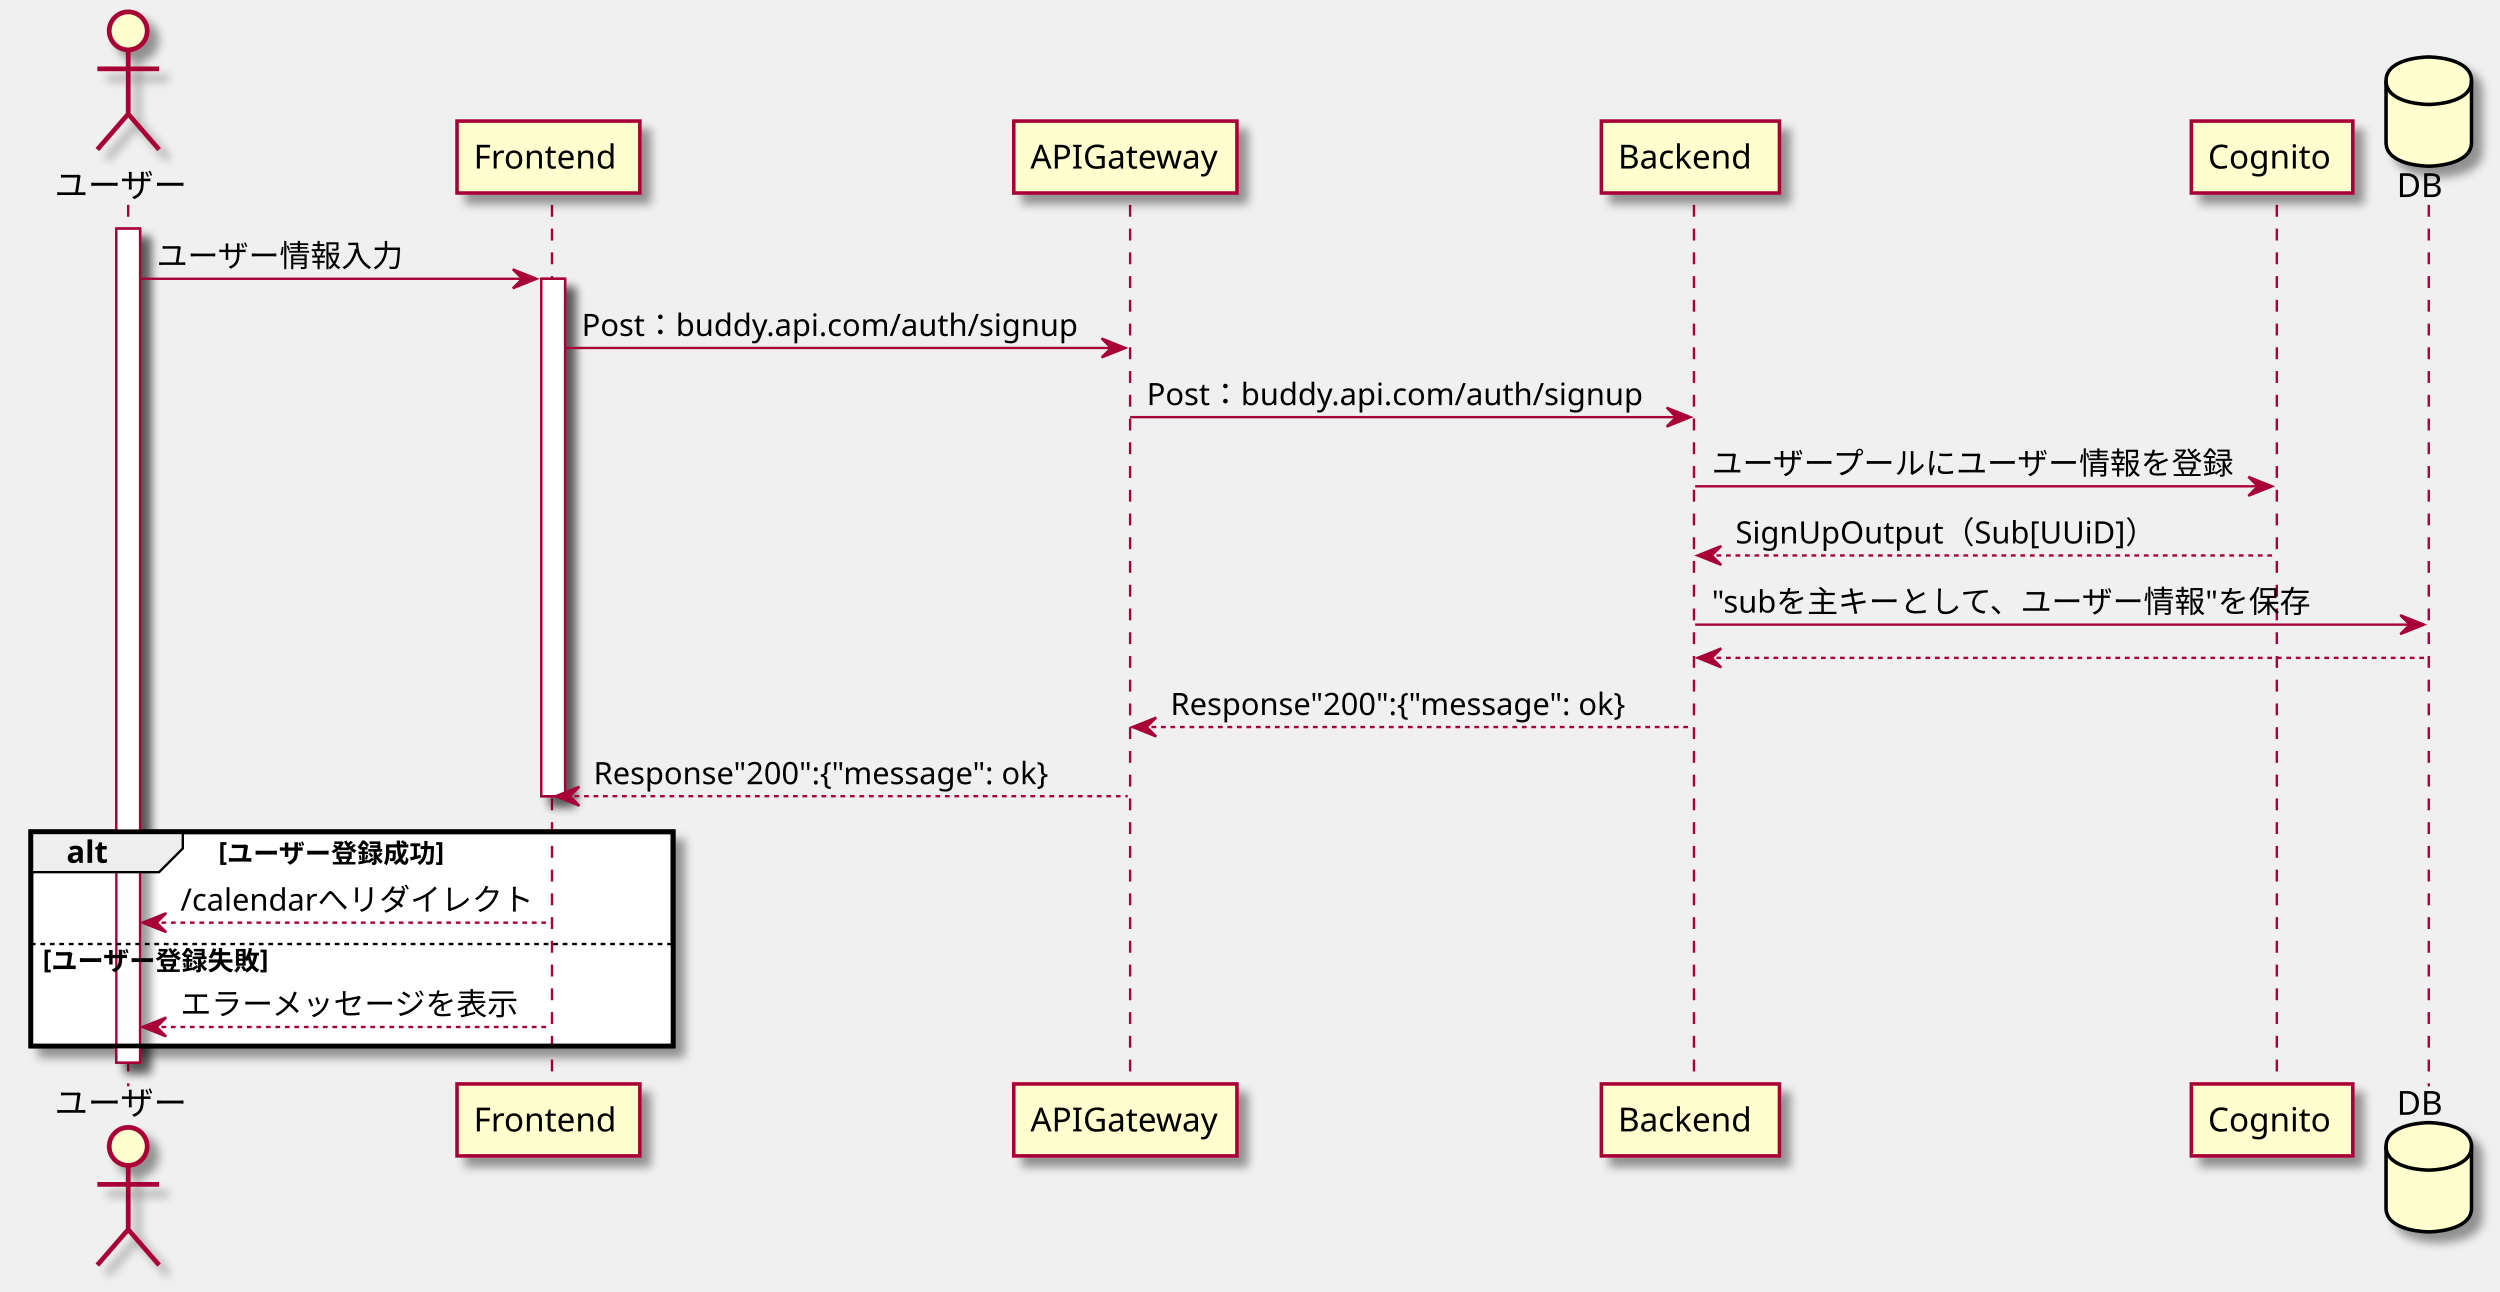
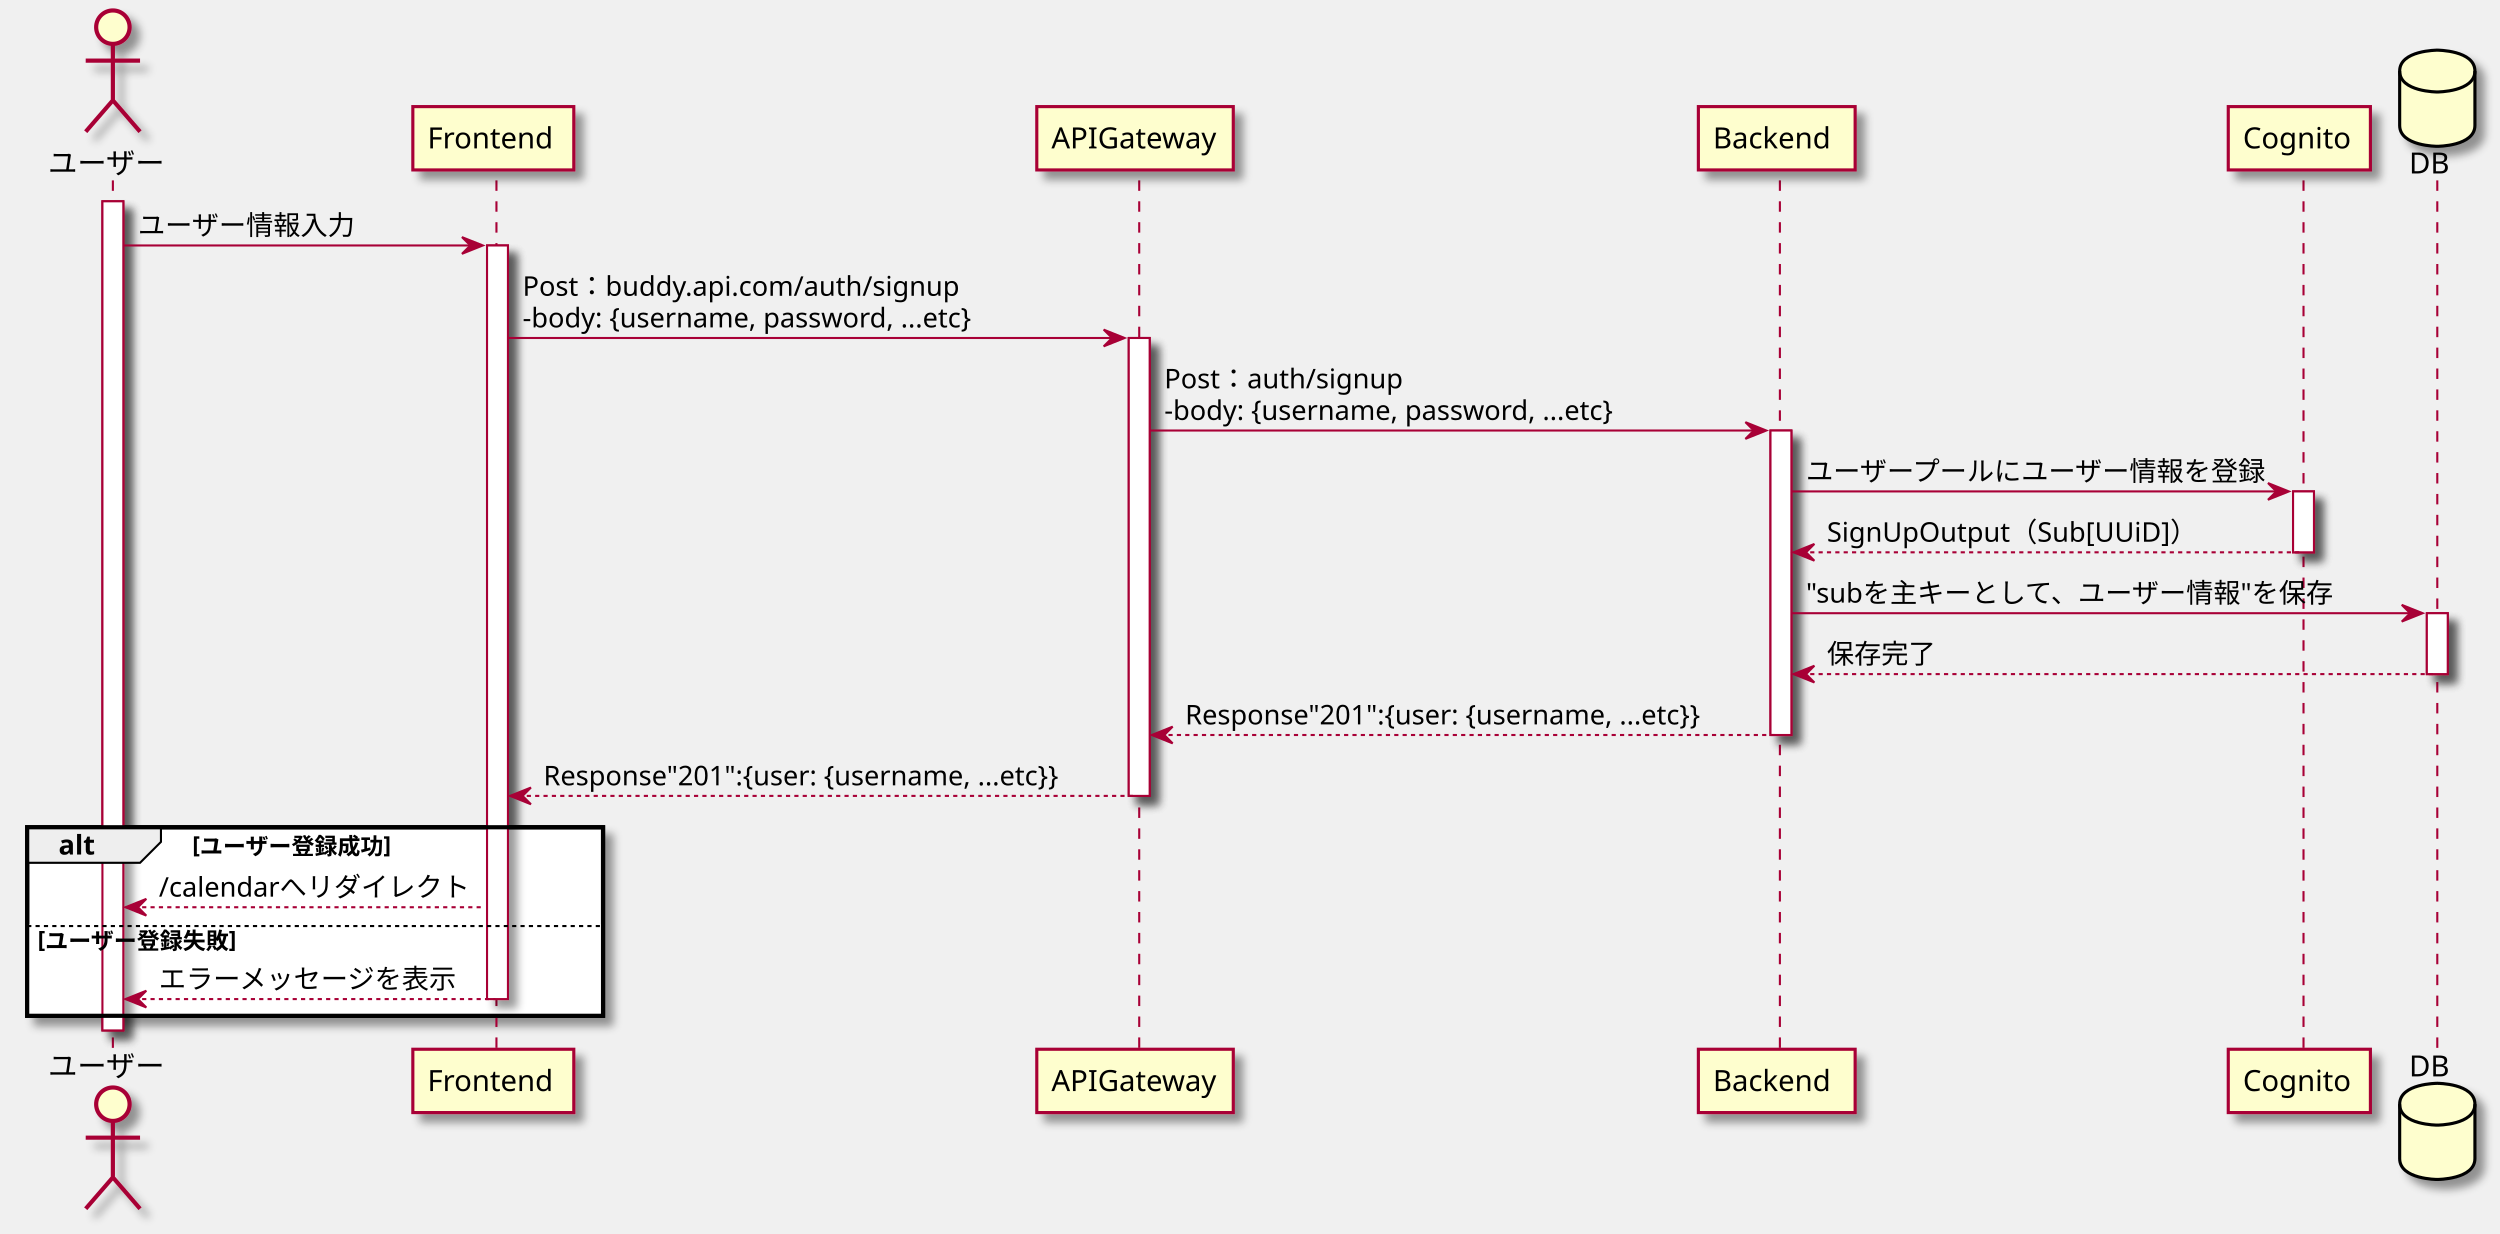
- <svg xmlns="http://www.w3.org/2000/svg" contentScriptType="application/ecmascript" contentStyleType="text/css" height="544px" preserveAspectRatio="none" style="width:1053px;height:544px;" version="1.1" viewBox="0 0 1053 544" width="1053px" zoomAndPan="magnify">
+ <svg xmlns="http://www.w3.org/2000/svg" contentScriptType="application/ecmascript" contentStyleType="text/css" height="590px" preserveAspectRatio="none" style="width:1196px;height:590px;" version="1.1" viewBox="0 0 1196 590" width="1196px" zoomAndPan="magnify">
  <defs>
-     <filter height="300%" id="f17ze0mpzvbtau" width="300%" x="-1" y="-1">
+     <filter height="300%" id="f1g015xcs0jxjk" width="300%" x="-1" y="-1">
      <feGaussianBlur result="blurOut" stdDeviation="2.0" />
      <feColorMatrix in="blurOut" result="blurOut2" type="matrix" values="0 0 0 0 0 0 0 0 0 0 0 0 0 0 0 0 0 0 .4 0" />
      <feOffset dx="4.0" dy="4.0" in="blurOut2" result="blurOut3" />
      <feBlend in="SourceGraphic" in2="blurOut3" mode="normal" />
    </filter>
  </defs>
  <g>
-     <rect fill="#FFFFFF" filter="url(#f17ze0mpzvbtau)" height="351.266" style="stroke: #A80036; stroke-width: 1.0;" width="10" x="49" y="96.297" />
-     <rect fill="#FFFFFF" filter="url(#f17ze0mpzvbtau)" height="217.93" style="stroke: #A80036; stroke-width: 1.0;" width="10" x="228" y="117.43" />
-     <rect fill="#FFFFFF" filter="url(#f17ze0mpzvbtau)" height="90.203" style="stroke: #000000; stroke-width: 2.0;" width="270.5" x="13" y="350.359" />
-     <rect fill="#FFFFFF" height="43.938" style="stroke: none; stroke-width: 1.0;" width="270.5" x="13" y="396.625" />
-     <line style="stroke: #A80036; stroke-width: 1.0; stroke-dasharray: 5.0,5.0;" x1="54" x2="54" y1="86.297" y2="457.562" />
-     <line style="stroke: #A80036; stroke-width: 1.0; stroke-dasharray: 5.0,5.0;" x1="232.5" x2="232.5" y1="86.297" y2="457.562" />
-     <line style="stroke: #A80036; stroke-width: 1.0; stroke-dasharray: 5.0,5.0;" x1="476" x2="476" y1="86.297" y2="457.562" />
-     <line style="stroke: #A80036; stroke-width: 1.0; stroke-dasharray: 5.0,5.0;" x1="713.5" x2="713.5" y1="86.297" y2="457.562" />
-     <line style="stroke: #A80036; stroke-width: 1.0; stroke-dasharray: 5.0,5.0;" x1="959" x2="959" y1="86.297" y2="457.562" />
-     <line style="stroke: #A80036; stroke-width: 1.0; stroke-dasharray: 5.0,5.0;" x1="1023" x2="1023" y1="86.297" y2="457.562" />
+     <rect fill="#FFFFFF" filter="url(#f1g015xcs0jxjk)" height="396.664" style="stroke: #A80036; stroke-width: 1.0;" width="10" x="49" y="96.297" />
+     <rect fill="#FFFFFF" filter="url(#f1g015xcs0jxjk)" height="360.531" style="stroke: #A80036; stroke-width: 1.0;" width="10" x="233" y="117.43" />
+     <rect fill="#FFFFFF" filter="url(#f1g015xcs0jxjk)" height="219.062" style="stroke: #A80036; stroke-width: 1.0;" width="10" x="540" y="161.695" />
+     <rect fill="#FFFFFF" filter="url(#f1g015xcs0jxjk)" height="145.664" style="stroke: #A80036; stroke-width: 1.0;" width="10" x="847" y="205.961" />
+     <rect fill="#FFFFFF" filter="url(#f1g015xcs0jxjk)" height="29.133" style="stroke: #A80036; stroke-width: 1.0;" width="10" x="1097" y="235.094" />
+     <rect fill="#FFFFFF" filter="url(#f1g015xcs0jxjk)" height="29.133" style="stroke: #A80036; stroke-width: 1.0;" width="10" x="1161" y="293.359" />
+     <rect fill="#FFFFFF" filter="url(#f1g015xcs0jxjk)" height="90.203" style="stroke: #000000; stroke-width: 2.0;" width="275.5" x="13" y="395.758" />
+     <rect fill="#FFFFFF" height="43.938" style="stroke: none; stroke-width: 1.0;" width="275.5" x="13" y="442.023" />
+     <line style="stroke: #A80036; stroke-width: 1.0; stroke-dasharray: 5.0,5.0;" x1="54" x2="54" y1="86.297" y2="502.961" />
+     <line style="stroke: #A80036; stroke-width: 1.0; stroke-dasharray: 5.0,5.0;" x1="237.5" x2="237.5" y1="86.297" y2="502.961" />
+     <line style="stroke: #A80036; stroke-width: 1.0; stroke-dasharray: 5.0,5.0;" x1="545" x2="545" y1="86.297" y2="502.961" />
+     <line style="stroke: #A80036; stroke-width: 1.0; stroke-dasharray: 5.0,5.0;" x1="851.5" x2="851.5" y1="86.297" y2="502.961" />
+     <line style="stroke: #A80036; stroke-width: 1.0; stroke-dasharray: 5.0,5.0;" x1="1102" x2="1102" y1="86.297" y2="502.961" />
+     <line style="stroke: #A80036; stroke-width: 1.0; stroke-dasharray: 5.0,5.0;" x1="1166" x2="1166" y1="86.297" y2="502.961" />
    <text fill="#000000" font-family="sans-serif" font-size="14" lengthAdjust="spacingAndGlyphs" textLength="56" x="23" y="82.995">ユーザー</text>
-     <ellipse cx="54" cy="13" fill="#FEFECE" filter="url(#f17ze0mpzvbtau)" rx="8" ry="8" style="stroke: #A80036; stroke-width: 2.0;" />
-     <path d="M54,21 L54,48 M41,29 L67,29 M54,48 L41,63 M54,48 L67,63 " fill="none" filter="url(#f17ze0mpzvbtau)" style="stroke: #A80036; stroke-width: 2.0;" />
-     <text fill="#000000" font-family="sans-serif" font-size="14" lengthAdjust="spacingAndGlyphs" textLength="56" x="23" y="469.558">ユーザー</text>
-     <ellipse cx="54" cy="482.859" fill="#FEFECE" filter="url(#f17ze0mpzvbtau)" rx="8" ry="8" style="stroke: #A80036; stroke-width: 2.0;" />
-     <path d="M54,490.859 L54,517.859 M41,498.859 L67,498.859 M54,517.859 L41,532.859 M54,517.859 L67,532.859 " fill="none" filter="url(#f17ze0mpzvbtau)" style="stroke: #A80036; stroke-width: 2.0;" />
-     <rect fill="#FEFECE" filter="url(#f17ze0mpzvbtau)" height="30.297" style="stroke: #A80036; stroke-width: 1.5;" width="77" x="192.5" y="51" />
-     <text fill="#000000" font-family="sans-serif" font-size="14" lengthAdjust="spacingAndGlyphs" textLength="63" x="199.5" y="70.995">Frontend</text>
-     <rect fill="#FEFECE" filter="url(#f17ze0mpzvbtau)" height="30.297" style="stroke: #A80036; stroke-width: 1.5;" width="77" x="192.5" y="456.562" />
-     <text fill="#000000" font-family="sans-serif" font-size="14" lengthAdjust="spacingAndGlyphs" textLength="63" x="199.5" y="476.558">Frontend</text>
-     <rect fill="#FEFECE" filter="url(#f17ze0mpzvbtau)" height="30.297" style="stroke: #A80036; stroke-width: 1.5;" width="94" x="427" y="51" />
-     <text fill="#000000" font-family="sans-serif" font-size="14" lengthAdjust="spacingAndGlyphs" textLength="80" x="434" y="70.995">APIGateway</text>
-     <rect fill="#FEFECE" filter="url(#f17ze0mpzvbtau)" height="30.297" style="stroke: #A80036; stroke-width: 1.5;" width="94" x="427" y="456.562" />
-     <text fill="#000000" font-family="sans-serif" font-size="14" lengthAdjust="spacingAndGlyphs" textLength="80" x="434" y="476.558">APIGateway</text>
-     <rect fill="#FEFECE" filter="url(#f17ze0mpzvbtau)" height="30.297" style="stroke: #A80036; stroke-width: 1.5;" width="75" x="674.5" y="51" />
-     <text fill="#000000" font-family="sans-serif" font-size="14" lengthAdjust="spacingAndGlyphs" textLength="61" x="681.5" y="70.995">Backend</text>
-     <rect fill="#FEFECE" filter="url(#f17ze0mpzvbtau)" height="30.297" style="stroke: #A80036; stroke-width: 1.5;" width="75" x="674.5" y="456.562" />
-     <text fill="#000000" font-family="sans-serif" font-size="14" lengthAdjust="spacingAndGlyphs" textLength="61" x="681.5" y="476.558">Backend</text>
-     <rect fill="#FEFECE" filter="url(#f17ze0mpzvbtau)" height="30.297" style="stroke: #A80036; stroke-width: 1.5;" width="68" x="923" y="51" />
-     <text fill="#000000" font-family="sans-serif" font-size="14" lengthAdjust="spacingAndGlyphs" textLength="54" x="930" y="70.995">Cognito</text>
-     <rect fill="#FEFECE" filter="url(#f17ze0mpzvbtau)" height="30.297" style="stroke: #A80036; stroke-width: 1.5;" width="68" x="923" y="456.562" />
-     <text fill="#000000" font-family="sans-serif" font-size="14" lengthAdjust="spacingAndGlyphs" textLength="54" x="930" y="476.558">Cognito</text>
-     <text fill="#000000" font-family="sans-serif" font-size="14" lengthAdjust="spacingAndGlyphs" textLength="21" x="1009.5" y="82.995">DB</text>
-     <path d="M1005,34 C1005,24 1023,24 1023,24 C1023,24 1041,24 1041,34 L1041,60 C1041,70 1023,70 1023,70 C1023,70 1005,70 1005,60 L1005,34 " fill="#FEFECE" filter="url(#f17ze0mpzvbtau)" style="stroke: #000000; stroke-width: 1.5;" />
-     <path d="M1005,34 C1005,44 1023,44 1023,44 C1023,44 1041,44 1041,34 " fill="none" style="stroke: #000000; stroke-width: 1.5;" />
-     <text fill="#000000" font-family="sans-serif" font-size="14" lengthAdjust="spacingAndGlyphs" textLength="21" x="1009.5" y="469.558">DB</text>
-     <path d="M1005,482.859 C1005,472.859 1023,472.859 1023,472.859 C1023,472.859 1041,472.859 1041,482.859 L1041,508.859 C1041,518.859 1023,518.859 1023,518.859 C1023,518.859 1005,518.859 1005,508.859 L1005,482.859 " fill="#FEFECE" filter="url(#f17ze0mpzvbtau)" style="stroke: #000000; stroke-width: 1.5;" />
-     <path d="M1005,482.859 C1005,492.859 1023,492.859 1023,492.859 C1023,492.859 1041,492.859 1041,482.859 " fill="none" style="stroke: #000000; stroke-width: 1.5;" />
-     <rect fill="#FFFFFF" filter="url(#f17ze0mpzvbtau)" height="351.266" style="stroke: #A80036; stroke-width: 1.0;" width="10" x="49" y="96.297" />
-     <rect fill="#FFFFFF" filter="url(#f17ze0mpzvbtau)" height="217.93" style="stroke: #A80036; stroke-width: 1.0;" width="10" x="228" y="117.43" />
-     <polygon fill="#A80036" points="216,113.43,226,117.43,216,121.43,220,117.43" style="stroke: #A80036; stroke-width: 1.0;" />
-     <line style="stroke: #A80036; stroke-width: 1.0;" x1="59" x2="222" y1="117.43" y2="117.43" />
+     <ellipse cx="54" cy="13" fill="#FEFECE" filter="url(#f1g015xcs0jxjk)" rx="8" ry="8" style="stroke: #A80036; stroke-width: 2.0;" />
+     <path d="M54,21 L54,48 M41,29 L67,29 M54,48 L41,63 M54,48 L67,63 " fill="none" filter="url(#f1g015xcs0jxjk)" style="stroke: #A80036; stroke-width: 2.0;" />
+     <text fill="#000000" font-family="sans-serif" font-size="14" lengthAdjust="spacingAndGlyphs" textLength="56" x="23" y="514.956">ユーザー</text>
+     <ellipse cx="54" cy="528.258" fill="#FEFECE" filter="url(#f1g015xcs0jxjk)" rx="8" ry="8" style="stroke: #A80036; stroke-width: 2.0;" />
+     <path d="M54,536.258 L54,563.258 M41,544.258 L67,544.258 M54,563.258 L41,578.258 M54,563.258 L67,578.258 " fill="none" filter="url(#f1g015xcs0jxjk)" style="stroke: #A80036; stroke-width: 2.0;" />
+     <rect fill="#FEFECE" filter="url(#f1g015xcs0jxjk)" height="30.297" style="stroke: #A80036; stroke-width: 1.5;" width="77" x="197.5" y="51" />
+     <text fill="#000000" font-family="sans-serif" font-size="14" lengthAdjust="spacingAndGlyphs" textLength="63" x="204.5" y="70.995">Frontend</text>
+     <rect fill="#FEFECE" filter="url(#f1g015xcs0jxjk)" height="30.297" style="stroke: #A80036; stroke-width: 1.5;" width="77" x="197.5" y="501.961" />
+     <text fill="#000000" font-family="sans-serif" font-size="14" lengthAdjust="spacingAndGlyphs" textLength="63" x="204.5" y="521.956">Frontend</text>
+     <rect fill="#FEFECE" filter="url(#f1g015xcs0jxjk)" height="30.297" style="stroke: #A80036; stroke-width: 1.5;" width="94" x="496" y="51" />
+     <text fill="#000000" font-family="sans-serif" font-size="14" lengthAdjust="spacingAndGlyphs" textLength="80" x="503" y="70.995">APIGateway</text>
+     <rect fill="#FEFECE" filter="url(#f1g015xcs0jxjk)" height="30.297" style="stroke: #A80036; stroke-width: 1.5;" width="94" x="496" y="501.961" />
+     <text fill="#000000" font-family="sans-serif" font-size="14" lengthAdjust="spacingAndGlyphs" textLength="80" x="503" y="521.956">APIGateway</text>
+     <rect fill="#FEFECE" filter="url(#f1g015xcs0jxjk)" height="30.297" style="stroke: #A80036; stroke-width: 1.5;" width="75" x="812.5" y="51" />
+     <text fill="#000000" font-family="sans-serif" font-size="14" lengthAdjust="spacingAndGlyphs" textLength="61" x="819.5" y="70.995">Backend</text>
+     <rect fill="#FEFECE" filter="url(#f1g015xcs0jxjk)" height="30.297" style="stroke: #A80036; stroke-width: 1.5;" width="75" x="812.5" y="501.961" />
+     <text fill="#000000" font-family="sans-serif" font-size="14" lengthAdjust="spacingAndGlyphs" textLength="61" x="819.5" y="521.956">Backend</text>
+     <rect fill="#FEFECE" filter="url(#f1g015xcs0jxjk)" height="30.297" style="stroke: #A80036; stroke-width: 1.5;" width="68" x="1066" y="51" />
+     <text fill="#000000" font-family="sans-serif" font-size="14" lengthAdjust="spacingAndGlyphs" textLength="54" x="1073" y="70.995">Cognito</text>
+     <rect fill="#FEFECE" filter="url(#f1g015xcs0jxjk)" height="30.297" style="stroke: #A80036; stroke-width: 1.5;" width="68" x="1066" y="501.961" />
+     <text fill="#000000" font-family="sans-serif" font-size="14" lengthAdjust="spacingAndGlyphs" textLength="54" x="1073" y="521.956">Cognito</text>
+     <text fill="#000000" font-family="sans-serif" font-size="14" lengthAdjust="spacingAndGlyphs" textLength="21" x="1152.5" y="82.995">DB</text>
+     <path d="M1148,34 C1148,24 1166,24 1166,24 C1166,24 1184,24 1184,34 L1184,60 C1184,70 1166,70 1166,70 C1166,70 1148,70 1148,60 L1148,34 " fill="#FEFECE" filter="url(#f1g015xcs0jxjk)" style="stroke: #000000; stroke-width: 1.5;" />
+     <path d="M1148,34 C1148,44 1166,44 1166,44 C1166,44 1184,44 1184,34 " fill="none" style="stroke: #000000; stroke-width: 1.5;" />
+     <text fill="#000000" font-family="sans-serif" font-size="14" lengthAdjust="spacingAndGlyphs" textLength="21" x="1152.5" y="514.956">DB</text>
+     <path d="M1148,528.258 C1148,518.258 1166,518.258 1166,518.258 C1166,518.258 1184,518.258 1184,528.258 L1184,554.258 C1184,564.258 1166,564.258 1166,564.258 C1166,564.258 1148,564.258 1148,554.258 L1148,528.258 " fill="#FEFECE" filter="url(#f1g015xcs0jxjk)" style="stroke: #000000; stroke-width: 1.5;" />
+     <path d="M1148,528.258 C1148,538.258 1166,538.258 1166,538.258 C1166,538.258 1184,538.258 1184,528.258 " fill="none" style="stroke: #000000; stroke-width: 1.5;" />
+     <rect fill="#FFFFFF" filter="url(#f1g015xcs0jxjk)" height="396.664" style="stroke: #A80036; stroke-width: 1.0;" width="10" x="49" y="96.297" />
+     <rect fill="#FFFFFF" filter="url(#f1g015xcs0jxjk)" height="360.531" style="stroke: #A80036; stroke-width: 1.0;" width="10" x="233" y="117.43" />
+     <rect fill="#FFFFFF" filter="url(#f1g015xcs0jxjk)" height="219.062" style="stroke: #A80036; stroke-width: 1.0;" width="10" x="540" y="161.695" />
+     <rect fill="#FFFFFF" filter="url(#f1g015xcs0jxjk)" height="145.664" style="stroke: #A80036; stroke-width: 1.0;" width="10" x="847" y="205.961" />
+     <rect fill="#FFFFFF" filter="url(#f1g015xcs0jxjk)" height="29.133" style="stroke: #A80036; stroke-width: 1.0;" width="10" x="1097" y="235.094" />
+     <rect fill="#FFFFFF" filter="url(#f1g015xcs0jxjk)" height="29.133" style="stroke: #A80036; stroke-width: 1.0;" width="10" x="1161" y="293.359" />
+     <polygon fill="#A80036" points="221,113.43,231,117.43,221,121.43,225,117.43" style="stroke: #A80036; stroke-width: 1.0;" />
+     <line style="stroke: #A80036; stroke-width: 1.0;" x1="59" x2="227" y1="117.43" y2="117.43" />
    <text fill="#000000" font-family="sans-serif" font-size="13" lengthAdjust="spacingAndGlyphs" textLength="104" x="66" y="112.364">ユーザー情報入力</text>
-     <polygon fill="#A80036" points="464,142.562,474,146.562,464,150.562,468,146.562" style="stroke: #A80036; stroke-width: 1.0;" />
-     <line style="stroke: #A80036; stroke-width: 1.0;" x1="238" x2="470" y1="146.562" y2="146.562" />
-     <text fill="#000000" font-family="sans-serif" font-size="13" lengthAdjust="spacingAndGlyphs" textLength="214" x="245" y="141.497">Post：buddy.api.com/auth/signup</text>
-     <polygon fill="#A80036" points="702,171.695,712,175.695,702,179.695,706,175.695" style="stroke: #A80036; stroke-width: 1.0;" />
-     <line style="stroke: #A80036; stroke-width: 1.0;" x1="476" x2="708" y1="175.695" y2="175.695" />
-     <text fill="#000000" font-family="sans-serif" font-size="13" lengthAdjust="spacingAndGlyphs" textLength="214" x="483" y="170.629">Post：buddy.api.com/auth/signup</text>
-     <polygon fill="#A80036" points="947,200.828,957,204.828,947,208.828,951,204.828" style="stroke: #A80036; stroke-width: 1.0;" />
-     <line style="stroke: #A80036; stroke-width: 1.0;" x1="714" x2="953" y1="204.828" y2="204.828" />
-     <text fill="#000000" font-family="sans-serif" font-size="13" lengthAdjust="spacingAndGlyphs" textLength="221" x="721" y="199.762">ユーザープールにユーザー情報を登録</text>
-     <polygon fill="#A80036" points="725,229.961,715,233.961,725,237.961,721,233.961" style="stroke: #A80036; stroke-width: 1.0;" />
-     <line style="stroke: #A80036; stroke-width: 1.0; stroke-dasharray: 2.0,2.0;" x1="719" x2="958" y1="233.961" y2="233.961" />
-     <text fill="#000000" font-family="sans-serif" font-size="13" lengthAdjust="spacingAndGlyphs" textLength="184" x="731" y="228.895">SignUpOutput（Sub[UUiD]）</text>
-     <polygon fill="#A80036" points="1011,259.094,1021,263.094,1011,267.094,1015,263.094" style="stroke: #A80036; stroke-width: 1.0;" />
-     <line style="stroke: #A80036; stroke-width: 1.0;" x1="714" x2="1017" y1="263.094" y2="263.094" />
-     <text fill="#000000" font-family="sans-serif" font-size="13" lengthAdjust="spacingAndGlyphs" textLength="254" x="721" y="258.028">"subを主キーとして、ユーザー情報"を保存</text>
-     <polygon fill="#A80036" points="725,273.094,715,277.094,725,281.094,721,277.094" style="stroke: #A80036; stroke-width: 1.0;" />
-     <line style="stroke: #A80036; stroke-width: 1.0; stroke-dasharray: 2.0,2.0;" x1="719" x2="1022" y1="277.094" y2="277.094" />
-     <polygon fill="#A80036" points="487,302.227,477,306.227,487,310.227,483,306.227" style="stroke: #A80036; stroke-width: 1.0;" />
-     <line style="stroke: #A80036; stroke-width: 1.0; stroke-dasharray: 2.0,2.0;" x1="481" x2="713" y1="306.227" y2="306.227" />
-     <text fill="#000000" font-family="sans-serif" font-size="13" lengthAdjust="spacingAndGlyphs" textLength="208" x="493" y="301.161">Response"200":{"message": ok}</text>
-     <polygon fill="#A80036" points="244,331.359,234,335.359,244,339.359,240,335.359" style="stroke: #A80036; stroke-width: 1.0;" />
-     <line style="stroke: #A80036; stroke-width: 1.0; stroke-dasharray: 2.0,2.0;" x1="238" x2="475" y1="335.359" y2="335.359" />
-     <text fill="#000000" font-family="sans-serif" font-size="13" lengthAdjust="spacingAndGlyphs" textLength="208" x="250" y="330.293">Response"200":{"message": ok}</text>
-     <path d="M13,350.359 L77,350.359 L77,357.359 L67,367.359 L13,367.359 L13,350.359 " fill="#EEEEEE" style="stroke: #000000; stroke-width: 1.0;" />
-     <rect fill="none" height="90.203" style="stroke: #000000; stroke-width: 2.0;" width="270.5" x="13" y="350.359" />
-     <text fill="#000000" font-family="sans-serif" font-size="13" font-weight="bold" lengthAdjust="spacingAndGlyphs" textLength="19" x="28" y="363.426">alt</text>
-     <text fill="#000000" font-family="sans-serif" font-size="11" font-weight="bold" lengthAdjust="spacingAndGlyphs" textLength="98" x="92" y="362.57">[ユーザー登録成功]</text>
-     <polygon fill="#A80036" points="70,384.625,60,388.625,70,392.625,66,388.625" style="stroke: #A80036; stroke-width: 1.0;" />
-     <line style="stroke: #A80036; stroke-width: 1.0; stroke-dasharray: 2.0,2.0;" x1="64" x2="232" y1="388.625" y2="388.625" />
-     <text fill="#000000" font-family="sans-serif" font-size="13" lengthAdjust="spacingAndGlyphs" textLength="150" x="76" y="383.559">/calendarへリダイレクト</text>
-     <line style="stroke: #000000; stroke-width: 1.0; stroke-dasharray: 2.0,2.0;" x1="13" x2="283.5" y1="397.625" y2="397.625" />
-     <text fill="#000000" font-family="sans-serif" font-size="11" font-weight="bold" lengthAdjust="spacingAndGlyphs" textLength="98" x="18" y="407.835">[ユーザー登録失敗]</text>
-     <polygon fill="#A80036" points="70,428.562,60,432.562,70,436.562,66,432.562" style="stroke: #A80036; stroke-width: 1.0;" />
-     <line style="stroke: #A80036; stroke-width: 1.0; stroke-dasharray: 2.0,2.0;" x1="64" x2="232" y1="432.562" y2="432.562" />
-     <text fill="#000000" font-family="sans-serif" font-size="13" lengthAdjust="spacingAndGlyphs" textLength="143" x="76" y="427.497">エラーメッセージを表示</text>
+     <polygon fill="#A80036" points="528,157.695,538,161.695,528,165.695,532,161.695" style="stroke: #A80036; stroke-width: 1.0;" />
+     <line style="stroke: #A80036; stroke-width: 1.0;" x1="243" x2="534" y1="161.695" y2="161.695" />
+     <text fill="#000000" font-family="sans-serif" font-size="13" lengthAdjust="spacingAndGlyphs" textLength="214" x="250" y="141.497">Post：buddy.api.com/auth/signup</text>
+     <text fill="#000000" font-family="sans-serif" font-size="13" lengthAdjust="spacingAndGlyphs" textLength="233" x="250" y="156.629">-body: {username, password, ...etc}</text>
+     <polygon fill="#A80036" points="835,201.961,845,205.961,835,209.961,839,205.961" style="stroke: #A80036; stroke-width: 1.0;" />
+     <line style="stroke: #A80036; stroke-width: 1.0;" x1="550" x2="841" y1="205.961" y2="205.961" />
+     <text fill="#000000" font-family="sans-serif" font-size="13" lengthAdjust="spacingAndGlyphs" textLength="116" x="557" y="185.762">Post：auth/signup</text>
+     <text fill="#000000" font-family="sans-serif" font-size="13" lengthAdjust="spacingAndGlyphs" textLength="233" x="557" y="200.895">-body: {username, password, ...etc}</text>
+     <polygon fill="#A80036" points="1085,231.094,1095,235.094,1085,239.094,1089,235.094" style="stroke: #A80036; stroke-width: 1.0;" />
+     <line style="stroke: #A80036; stroke-width: 1.0;" x1="857" x2="1091" y1="235.094" y2="235.094" />
+     <text fill="#000000" font-family="sans-serif" font-size="13" lengthAdjust="spacingAndGlyphs" textLength="221" x="864" y="230.028">ユーザープールにユーザー情報を登録</text>
+     <polygon fill="#A80036" points="868,260.227,858,264.227,868,268.227,864,264.227" style="stroke: #A80036; stroke-width: 1.0;" />
+     <line style="stroke: #A80036; stroke-width: 1.0; stroke-dasharray: 2.0,2.0;" x1="862" x2="1101" y1="264.227" y2="264.227" />
+     <text fill="#000000" font-family="sans-serif" font-size="13" lengthAdjust="spacingAndGlyphs" textLength="184" x="874" y="259.161">SignUpOutput（Sub[UUiD]）</text>
+     <polygon fill="#A80036" points="1149,289.359,1159,293.359,1149,297.359,1153,293.359" style="stroke: #A80036; stroke-width: 1.0;" />
+     <line style="stroke: #A80036; stroke-width: 1.0;" x1="857" x2="1155" y1="293.359" y2="293.359" />
+     <text fill="#000000" font-family="sans-serif" font-size="13" lengthAdjust="spacingAndGlyphs" textLength="254" x="864" y="288.293">"subを主キーとして、ユーザー情報"を保存</text>
+     <polygon fill="#A80036" points="868,318.492,858,322.492,868,326.492,864,322.492" style="stroke: #A80036; stroke-width: 1.0;" />
+     <line style="stroke: #A80036; stroke-width: 1.0; stroke-dasharray: 2.0,2.0;" x1="862" x2="1165" y1="322.492" y2="322.492" />
+     <text fill="#000000" font-family="sans-serif" font-size="13" lengthAdjust="spacingAndGlyphs" textLength="52" x="874" y="317.426">保存完了</text>
+     <polygon fill="#A80036" points="561,347.625,551,351.625,561,355.625,557,351.625" style="stroke: #A80036; stroke-width: 1.0;" />
+     <line style="stroke: #A80036; stroke-width: 1.0; stroke-dasharray: 2.0,2.0;" x1="555" x2="851" y1="351.625" y2="351.625" />
+     <text fill="#000000" font-family="sans-serif" font-size="13" lengthAdjust="spacingAndGlyphs" textLength="273" x="567" y="346.559">Response"201":{user: {username, ...etc}}</text>
+     <polygon fill="#A80036" points="254,376.758,244,380.758,254,384.758,250,380.758" style="stroke: #A80036; stroke-width: 1.0;" />
+     <line style="stroke: #A80036; stroke-width: 1.0; stroke-dasharray: 2.0,2.0;" x1="248" x2="544" y1="380.758" y2="380.758" />
+     <text fill="#000000" font-family="sans-serif" font-size="13" lengthAdjust="spacingAndGlyphs" textLength="273" x="260" y="375.692">Response"201":{user: {username, ...etc}}</text>
+     <path d="M13,395.758 L77,395.758 L77,402.758 L67,412.758 L13,412.758 L13,395.758 " fill="#EEEEEE" style="stroke: #000000; stroke-width: 1.0;" />
+     <rect fill="none" height="90.203" style="stroke: #000000; stroke-width: 2.0;" width="275.5" x="13" y="395.758" />
+     <text fill="#000000" font-family="sans-serif" font-size="13" font-weight="bold" lengthAdjust="spacingAndGlyphs" textLength="19" x="28" y="408.825">alt</text>
+     <text fill="#000000" font-family="sans-serif" font-size="11" font-weight="bold" lengthAdjust="spacingAndGlyphs" textLength="98" x="92" y="407.968">[ユーザー登録成功]</text>
+     <polygon fill="#A80036" points="70,430.023,60,434.023,70,438.023,66,434.023" style="stroke: #A80036; stroke-width: 1.0;" />
+     <line style="stroke: #A80036; stroke-width: 1.0; stroke-dasharray: 2.0,2.0;" x1="64" x2="232" y1="434.023" y2="434.023" />
+     <text fill="#000000" font-family="sans-serif" font-size="13" lengthAdjust="spacingAndGlyphs" textLength="150" x="76" y="428.957">/calendarへリダイレクト</text>
+     <line style="stroke: #000000; stroke-width: 1.0; stroke-dasharray: 2.0,2.0;" x1="13" x2="288.5" y1="443.023" y2="443.023" />
+     <text fill="#000000" font-family="sans-serif" font-size="11" font-weight="bold" lengthAdjust="spacingAndGlyphs" textLength="98" x="18" y="453.234">[ユーザー登録失敗]</text>
+     <polygon fill="#A80036" points="70,473.961,60,477.961,70,481.961,66,477.961" style="stroke: #A80036; stroke-width: 1.0;" />
+     <line style="stroke: #A80036; stroke-width: 1.0; stroke-dasharray: 2.0,2.0;" x1="64" x2="237" y1="477.961" y2="477.961" />
+     <text fill="#000000" font-family="sans-serif" font-size="13" lengthAdjust="spacingAndGlyphs" textLength="143" x="76" y="472.895">エラーメッセージを表示</text>
  </g>
</svg>
